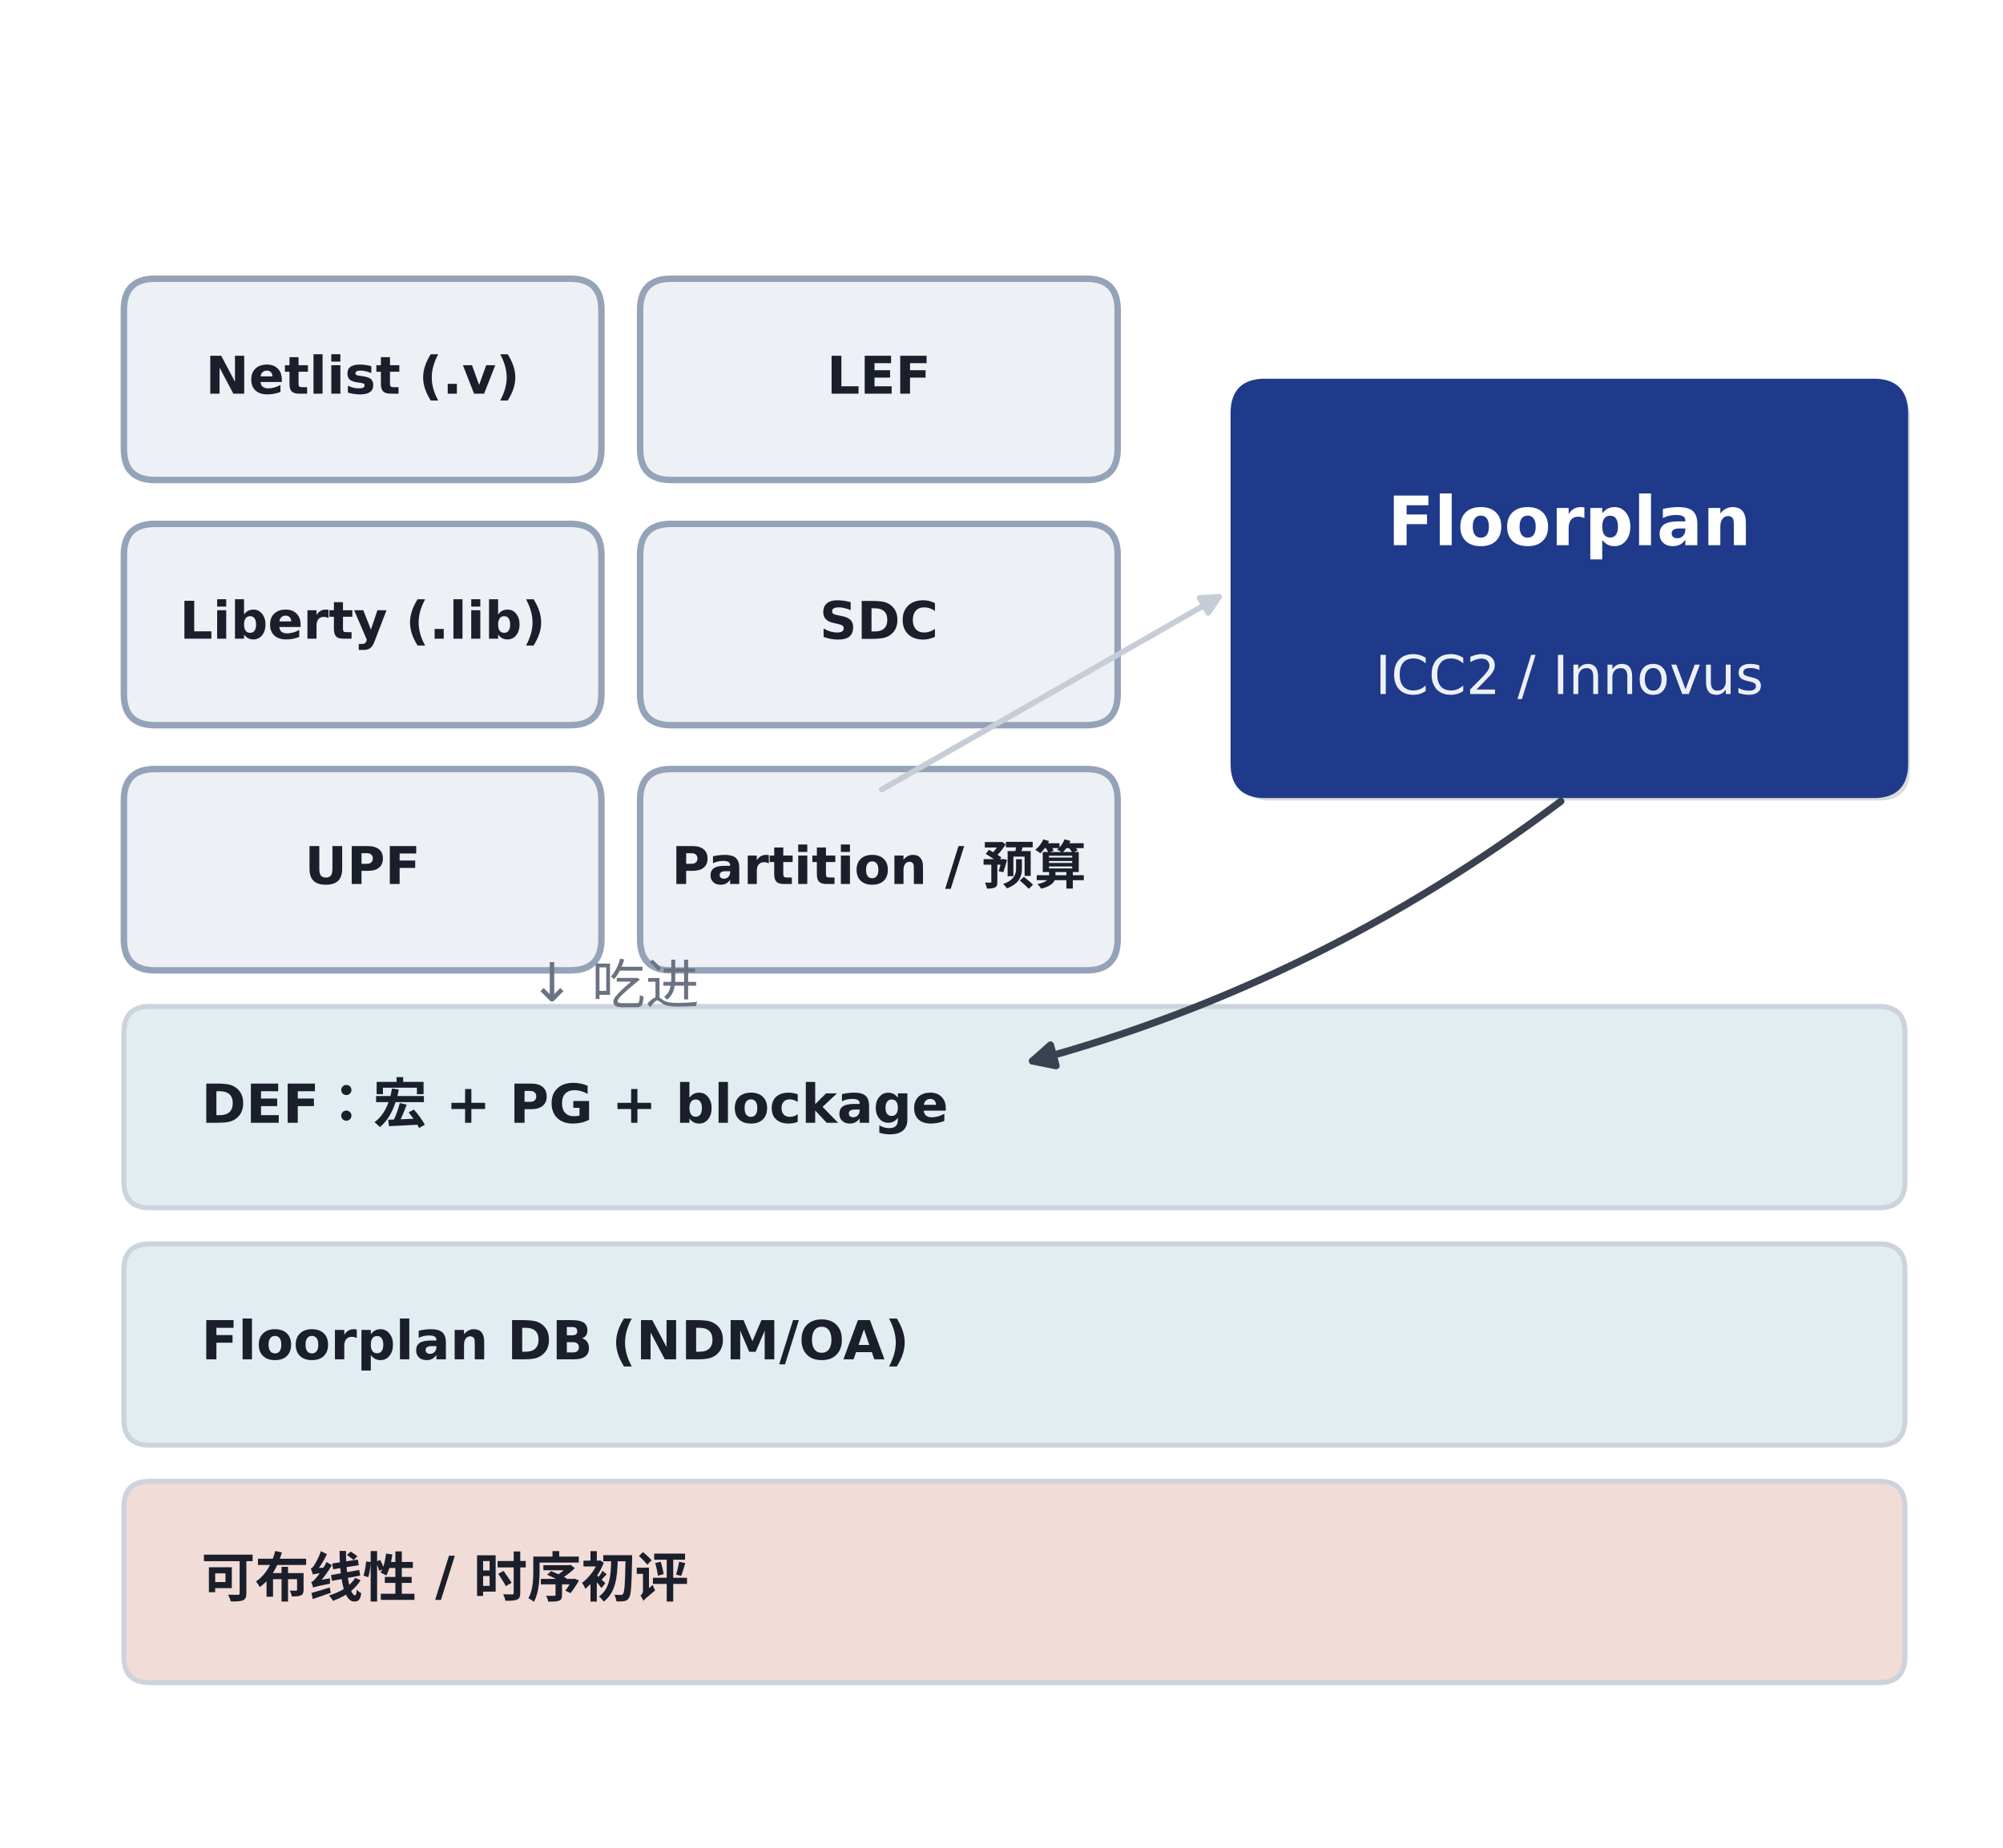
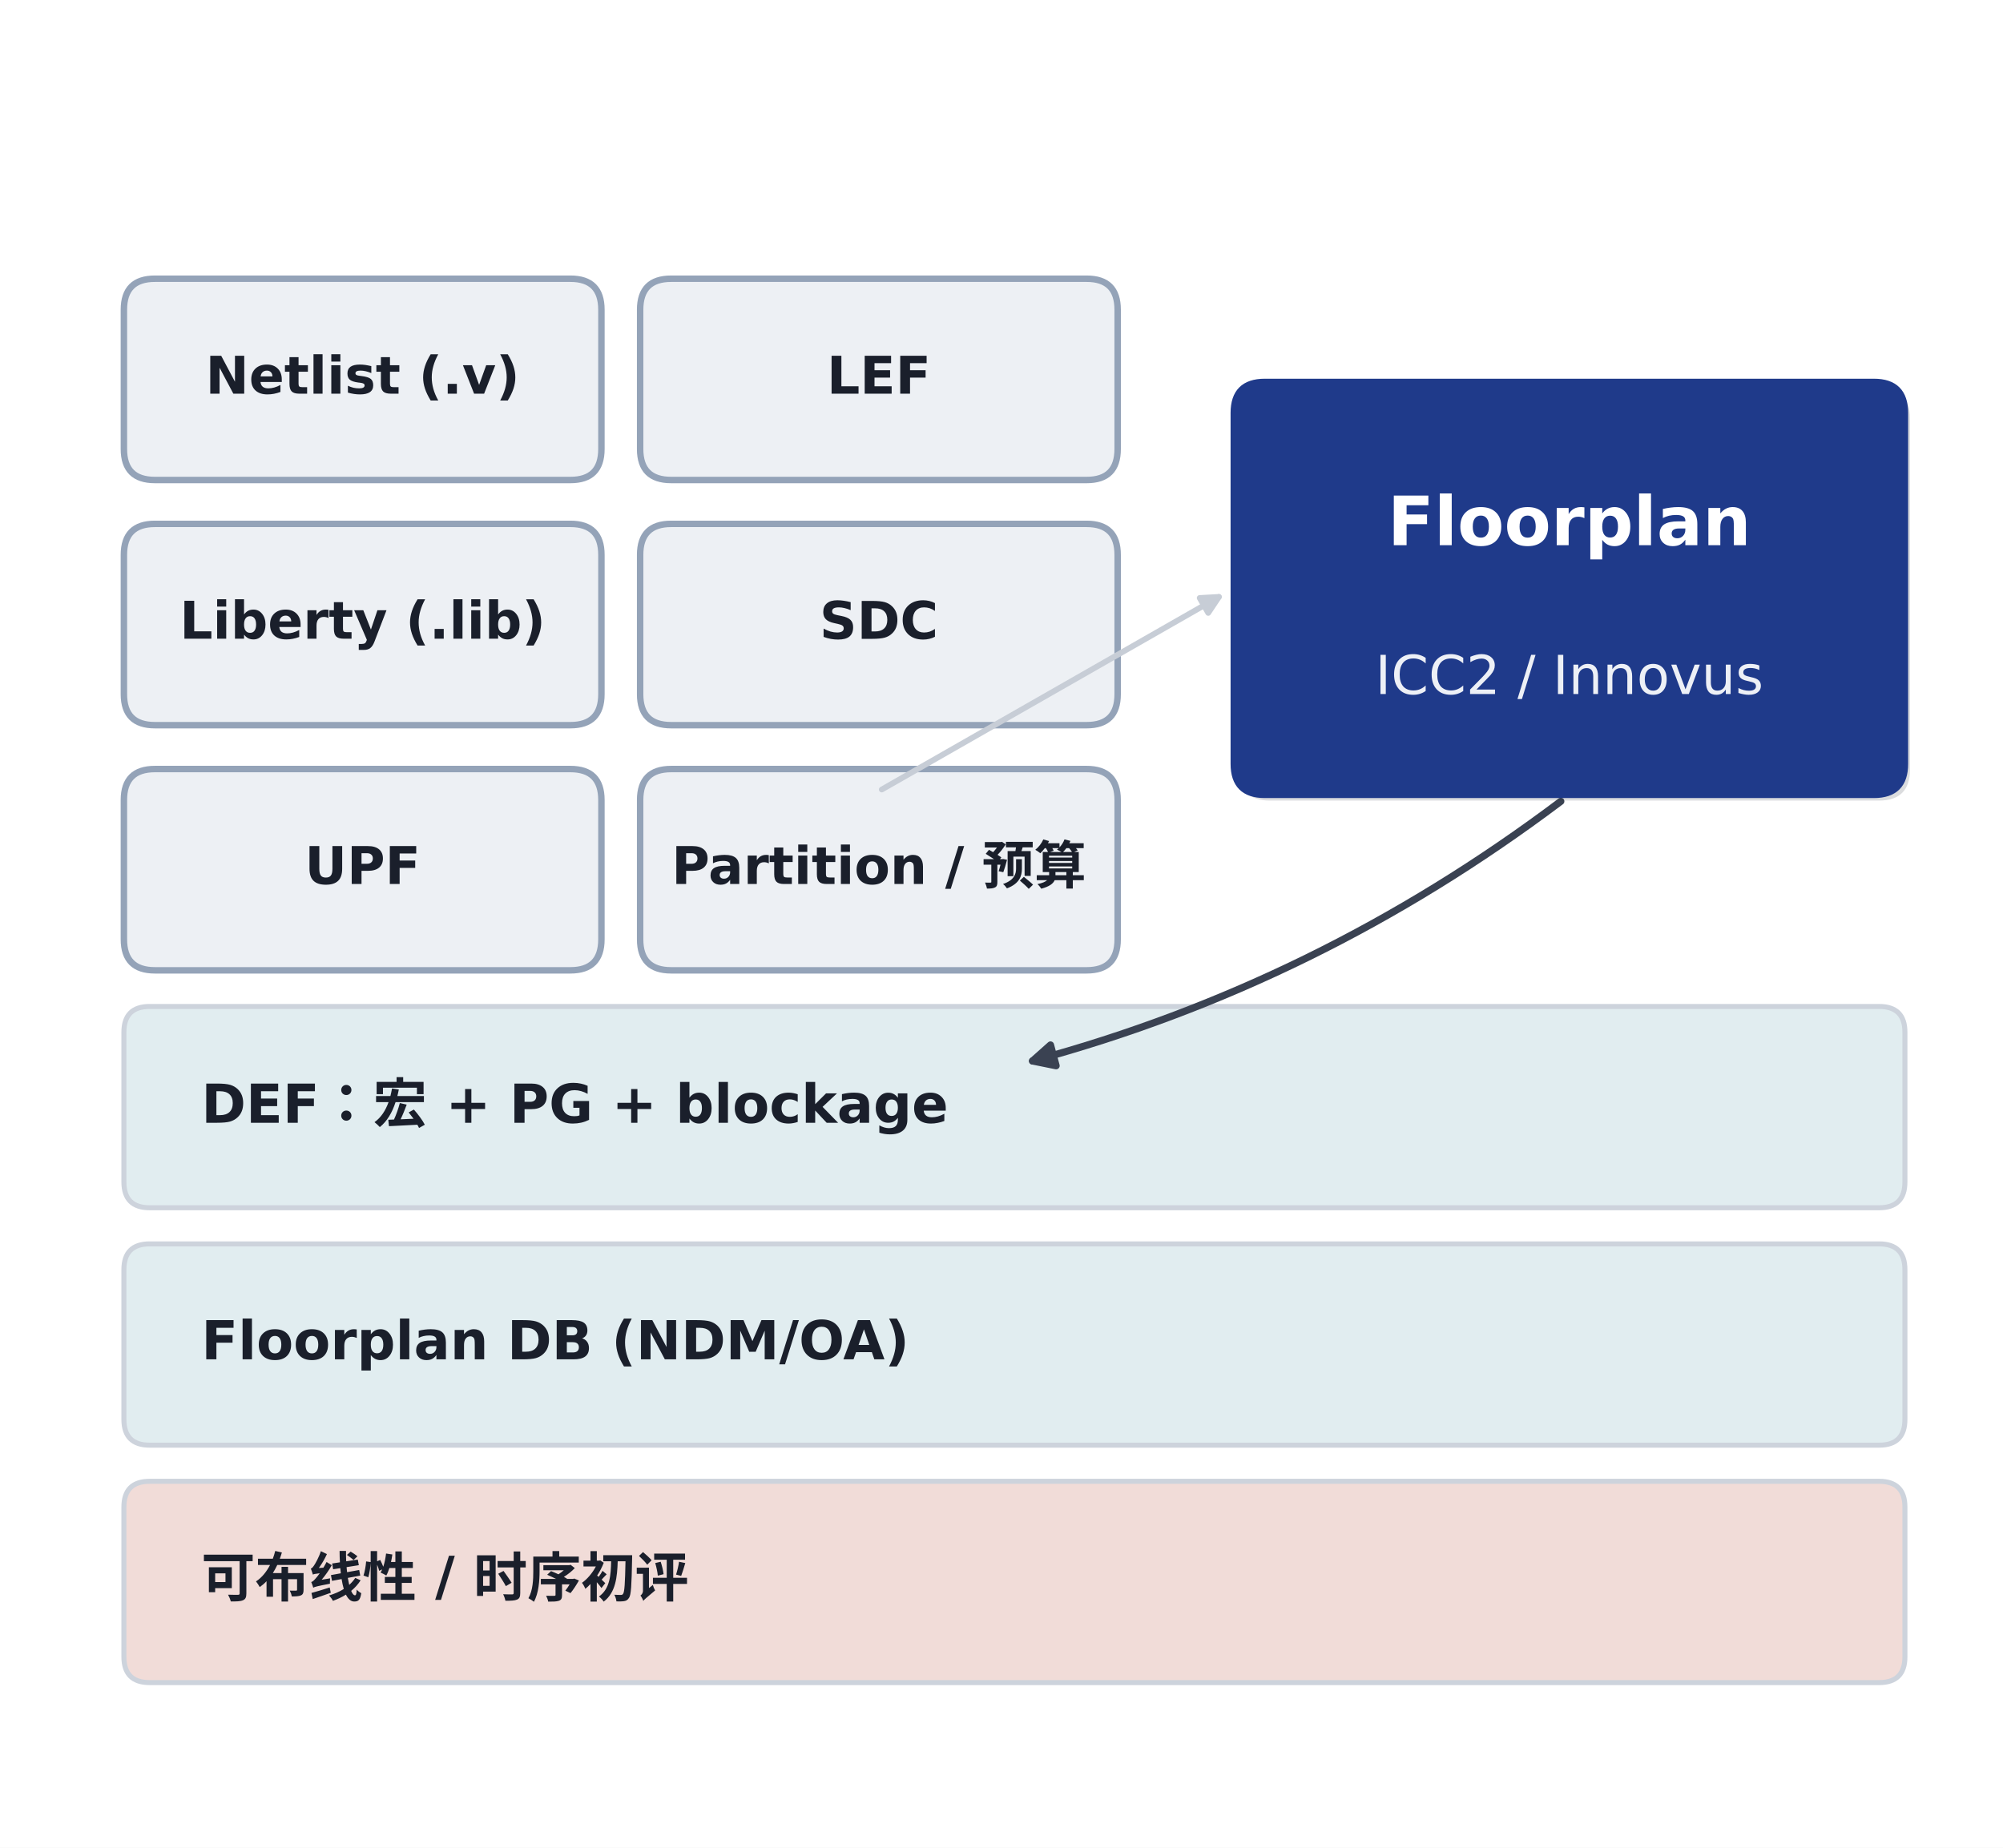
<svg xmlns="http://www.w3.org/2000/svg" width="558.72pt" height="515.52pt" viewBox="0 0 558.72 515.52" version="1.1">
  <defs>
    <style type="text/css">*{stroke-linejoin: round; stroke-linecap: butt}</style>
  </defs>
  <g id="figure_1">
    <g id="patch_1">
      <path d="M 0 515.52  L 558.72 515.52  L 558.72 0  L 0 0  z " style="fill: #ffffff" />
    </g>
    <g id="axes_1">
      <g id="patch_2">
-         <path d="M 5.76 509.76  L 552.96 509.76  L 552.96 5.76  L 5.76 5.76  z " clip-path="url(#p55627e04cb)" style="fill: #ffffff" />
+         <path d="M 5.76 509.76  L 552.96 509.76  L 552.96 5.76  L 5.76 5.76  z " clip-path="url(#p2ea6d448a5)" style="fill: #ffffff" />
      </g>
      <g id="patch_3">
-         <path d="M 41.76 336.96  L 524.16 336.96  Q 531.36 336.96 531.36 329.76  L 531.36 288  Q 531.36 280.8 524.16 280.8  L 41.76 280.8  Q 34.56 280.8 34.56 288  L 34.56 329.76  Q 34.56 336.96 41.76 336.96  z " clip-path="url(#p55627e04cb)" style="fill: #e1edf0; stroke: #cdd3dc; stroke-width: 1.4; stroke-linejoin: miter" />
+         <path d="M 41.76 336.96  L 524.16 336.96  Q 531.36 336.96 531.36 329.76  L 531.36 288  Q 531.36 280.8 524.16 280.8  L 41.76 280.8  Q 34.56 280.8 34.56 288  L 34.56 329.76  Q 34.56 336.96 41.76 336.96  z " clip-path="url(#p2ea6d448a5)" style="fill: #e1edf0; stroke: #cdd3dc; stroke-width: 1.4; stroke-linejoin: miter" />
      </g>
      <g id="patch_4">
-         <path d="M 41.76 403.2  L 524.16 403.2  Q 531.36 403.2 531.36 396  L 531.36 354.24  Q 531.36 347.04 524.16 347.04  L 41.76 347.04  Q 34.56 347.04 34.56 354.24  L 34.56 396  Q 34.56 403.2 41.76 403.2  z " clip-path="url(#p55627e04cb)" style="fill: #e1edf0; stroke: #cdd3dc; stroke-width: 1.4; stroke-linejoin: miter" />
+         <path d="M 41.76 403.2  L 524.16 403.2  Q 531.36 403.2 531.36 396  L 531.36 354.24  Q 531.36 347.04 524.16 347.04  L 41.76 347.04  Q 34.56 347.04 34.56 354.24  L 34.56 396  Q 34.56 403.2 41.76 403.2  z " clip-path="url(#p2ea6d448a5)" style="fill: #e1edf0; stroke: #cdd3dc; stroke-width: 1.4; stroke-linejoin: miter" />
      </g>
      <g id="patch_5">
-         <path d="M 41.76 469.44  L 524.16 469.44  Q 531.36 469.44 531.36 462.24  L 531.36 420.48  Q 531.36 413.28 524.16 413.28  L 41.76 413.28  Q 34.56 413.28 34.56 420.48  L 34.56 462.24  Q 34.56 469.44 41.76 469.44  z " clip-path="url(#p55627e04cb)" style="fill: #f1dcd8; stroke: #cdd3dc; stroke-width: 1.4; stroke-linejoin: miter" />
+         <path d="M 41.76 469.44  L 524.16 469.44  Q 531.36 469.44 531.36 462.24  L 531.36 420.48  Q 531.36 413.28 524.16 413.28  L 41.76 413.28  Q 34.56 413.28 34.56 420.48  L 34.56 462.24  Q 34.56 469.44 41.76 469.44  z " clip-path="url(#p2ea6d448a5)" style="fill: #f1dcd8; stroke: #cdd3dc; stroke-width: 1.4; stroke-linejoin: miter" />
      </g>
      <g id="patch_6">
-         <path d="M 43.2 133.92  L 159.12 133.92  Q 167.76 133.92 167.76 125.28  L 167.76 86.4  Q 167.76 77.76 159.12 77.76  L 43.2 77.76  Q 34.56 77.76 34.56 86.4  L 34.56 125.28  Q 34.56 133.92 43.2 133.92  z " clip-path="url(#p55627e04cb)" style="fill: #edf0f4; stroke: #94a3b8; stroke-width: 1.8; stroke-linejoin: miter" />
+         <path d="M 43.2 133.92  L 159.12 133.92  Q 167.76 133.92 167.76 125.28  L 167.76 86.4  Q 167.76 77.76 159.12 77.76  L 43.2 77.76  Q 34.56 77.76 34.56 86.4  L 34.56 125.28  Q 34.56 133.92 43.2 133.92  z " clip-path="url(#p2ea6d448a5)" style="fill: #edf0f4; stroke: #94a3b8; stroke-width: 1.8; stroke-linejoin: miter" />
      </g>
      <g id="patch_7">
-         <path d="M 187.2 133.92  L 303.12 133.92  Q 311.76 133.92 311.76 125.28  L 311.76 86.4  Q 311.76 77.76 303.12 77.76  L 187.2 77.76  Q 178.56 77.76 178.56 86.4  L 178.56 125.28  Q 178.56 133.92 187.2 133.92  z " clip-path="url(#p55627e04cb)" style="fill: #edf0f4; stroke: #94a3b8; stroke-width: 1.8; stroke-linejoin: miter" />
+         <path d="M 187.2 133.92  L 303.12 133.92  Q 311.76 133.92 311.76 125.28  L 311.76 86.4  Q 311.76 77.76 303.12 77.76  L 187.2 77.76  Q 178.56 77.76 178.56 86.4  L 178.56 125.28  Q 178.56 133.92 187.2 133.92  z " clip-path="url(#p2ea6d448a5)" style="fill: #edf0f4; stroke: #94a3b8; stroke-width: 1.8; stroke-linejoin: miter" />
      </g>
      <g id="patch_8">
-         <path d="M 43.2 202.32  L 159.12 202.32  Q 167.76 202.32 167.76 193.68  L 167.76 154.8  Q 167.76 146.16 159.12 146.16  L 43.2 146.16  Q 34.56 146.16 34.56 154.8  L 34.56 193.68  Q 34.56 202.32 43.2 202.32  z " clip-path="url(#p55627e04cb)" style="fill: #edf0f4; stroke: #94a3b8; stroke-width: 1.8; stroke-linejoin: miter" />
+         <path d="M 43.2 202.32  L 159.12 202.32  Q 167.76 202.32 167.76 193.68  L 167.76 154.8  Q 167.76 146.16 159.12 146.16  L 43.2 146.16  Q 34.56 146.16 34.56 154.8  L 34.56 193.68  Q 34.56 202.32 43.2 202.32  z " clip-path="url(#p2ea6d448a5)" style="fill: #edf0f4; stroke: #94a3b8; stroke-width: 1.8; stroke-linejoin: miter" />
      </g>
      <g id="patch_9">
-         <path d="M 187.2 202.32  L 303.12 202.32  Q 311.76 202.32 311.76 193.68  L 311.76 154.8  Q 311.76 146.16 303.12 146.16  L 187.2 146.16  Q 178.56 146.16 178.56 154.8  L 178.56 193.68  Q 178.56 202.32 187.2 202.32  z " clip-path="url(#p55627e04cb)" style="fill: #edf0f4; stroke: #94a3b8; stroke-width: 1.8; stroke-linejoin: miter" />
+         <path d="M 187.2 202.32  L 303.12 202.32  Q 311.76 202.32 311.76 193.68  L 311.76 154.8  Q 311.76 146.16 303.12 146.16  L 187.2 146.16  Q 178.56 146.16 178.56 154.8  L 178.56 193.68  Q 178.56 202.32 187.2 202.32  z " clip-path="url(#p2ea6d448a5)" style="fill: #edf0f4; stroke: #94a3b8; stroke-width: 1.8; stroke-linejoin: miter" />
      </g>
      <g id="patch_10">
-         <path d="M 43.2 270.72  L 159.12 270.72  Q 167.76 270.72 167.76 262.08  L 167.76 223.2  Q 167.76 214.56 159.12 214.56  L 43.2 214.56  Q 34.56 214.56 34.56 223.2  L 34.56 262.08  Q 34.56 270.72 43.2 270.72  z " clip-path="url(#p55627e04cb)" style="fill: #edf0f4; stroke: #94a3b8; stroke-width: 1.8; stroke-linejoin: miter" />
+         <path d="M 43.2 270.72  L 159.12 270.72  Q 167.76 270.72 167.76 262.08  L 167.76 223.2  Q 167.76 214.56 159.12 214.56  L 43.2 214.56  Q 34.56 214.56 34.56 223.2  L 34.56 262.08  Q 34.56 270.72 43.2 270.72  z " clip-path="url(#p2ea6d448a5)" style="fill: #edf0f4; stroke: #94a3b8; stroke-width: 1.8; stroke-linejoin: miter" />
      </g>
      <g id="patch_11">
-         <path d="M 187.2 270.72  L 303.12 270.72  Q 311.76 270.72 311.76 262.08  L 311.76 223.2  Q 311.76 214.56 303.12 214.56  L 187.2 214.56  Q 178.56 214.56 178.56 223.2  L 178.56 262.08  Q 178.56 270.72 187.2 270.72  z " clip-path="url(#p55627e04cb)" style="fill: #edf0f4; stroke: #94a3b8; stroke-width: 1.8; stroke-linejoin: miter" />
+         <path d="M 187.2 270.72  L 303.12 270.72  Q 311.76 270.72 311.76 262.08  L 311.76 223.2  Q 311.76 214.56 303.12 214.56  L 187.2 214.56  Q 178.56 214.56 178.56 223.2  L 178.56 262.08  Q 178.56 270.72 187.2 270.72  z " clip-path="url(#p2ea6d448a5)" style="fill: #edf0f4; stroke: #94a3b8; stroke-width: 1.8; stroke-linejoin: miter" />
      </g>
      <g id="text_1">
-         <text style="font-size: 15px; font-family: 'Microsoft YaHei', 'Microsoft YaHei UI', 'SimHei', 'Segoe UI', 'DejaVu Sans', sans-serif; text-anchor: middle; fill: #6b7280" x="171.36" y="279.36" transform="rotate(-0 171.36 279.36)">↓ 吃进</text>
+         <text style="font-weight: 700; font-size: 15px; font-family: 'Microsoft YaHei', 'Microsoft YaHei UI', 'SimHei', 'Segoe UI', 'DejaVu Sans', sans-serif; text-anchor: start; fill: #1a1f2b" x="56.16" y="313.252" transform="rotate(-0 56.16 313.2523)">DEF：宏 + PG + blockage</text>
      </g>
      <g id="text_2">
-         <text style="font-weight: 700; font-size: 15px; font-family: 'Microsoft YaHei', 'Microsoft YaHei UI', 'SimHei', 'Segoe UI', 'DejaVu Sans', sans-serif; text-anchor: start; fill: #1a1f2b" x="56.16" y="313.252" transform="rotate(-0 56.16 313.2523)">DEF：宏 + PG + blockage</text>
+         <text style="font-weight: 700; font-size: 15px; font-family: 'Microsoft YaHei', 'Microsoft YaHei UI', 'SimHei', 'Segoe UI', 'DejaVu Sans', sans-serif; text-anchor: start; fill: #1a1f2b" x="56.16" y="379.251" transform="rotate(-0 56.16 379.2509)">Floorplan DB (NDM/OA)</text>
      </g>
      <g id="text_3">
-         <text style="font-weight: 700; font-size: 15px; font-family: 'Microsoft YaHei', 'Microsoft YaHei UI', 'SimHei', 'Segoe UI', 'DejaVu Sans', sans-serif; text-anchor: start; fill: #1a1f2b" x="56.16" y="379.251" transform="rotate(-0 56.16 379.2509)">Floorplan DB (NDM/OA)</text>
-       </g>
-       <g id="text_4">
        <text style="font-weight: 700; font-size: 15px; font-family: 'Microsoft YaHei', 'Microsoft YaHei UI', 'SimHei', 'Segoe UI', 'DejaVu Sans', sans-serif; text-anchor: start; fill: #1a1f2b" x="56.16" y="445.491" transform="rotate(-0 56.16 445.4909)">可布线性 / 时序初评</text>
      </g>
      <g id="patch_12">
-         <path d="M 245.966 220.271  Q 293.761 192.96 340.003 166.536  " clip-path="url(#p55627e04cb)" style="fill: none; stroke: #c7cdd6; stroke-width: 1.6; stroke-linecap: round" />
-         <path d="M 334.644 166.833  L 340.003 166.536  L 337.026 171.001  z " clip-path="url(#p55627e04cb)" style="fill: #c7cdd6; stroke: #c7cdd6; stroke-width: 1.6; stroke-linecap: round" />
+         <path d="M 245.966 220.271  Q 293.761 192.96 340.003 166.536  " clip-path="url(#p2ea6d448a5)" style="fill: none; stroke: #c7cdd6; stroke-width: 1.6; stroke-linecap: round" />
+         <path d="M 334.644 166.833  L 340.003 166.536  L 337.026 171.001  z " clip-path="url(#p2ea6d448a5)" style="fill: #c7cdd6; stroke: #c7cdd6; stroke-width: 1.6; stroke-linecap: round" />
      </g>
      <g id="patch_13">
-         <path d="M 435.371 223.57  Q 367.667 274.52 288.017 296.006  " clip-path="url(#p55627e04cb)" style="fill: none; stroke: #3a4252; stroke-width: 2; stroke-linecap: round" />
-         <path d="M 294.591 297.34  L 288.017 296.006  L 293.029 291.547  z " clip-path="url(#p55627e04cb)" style="fill: #3a4252; stroke: #3a4252; stroke-width: 2; stroke-linecap: round" />
+         <path d="M 435.371 223.57  Q 367.667 274.52 288.017 296.006  " clip-path="url(#p2ea6d448a5)" style="fill: none; stroke: #3a4252; stroke-width: 2; stroke-linecap: round" />
+         <path d="M 294.591 297.34  L 288.017 296.006  L 293.029 291.547  z " clip-path="url(#p2ea6d448a5)" style="fill: #3a4252; stroke: #3a4252; stroke-width: 2; stroke-linecap: round" />
      </g>
      <g id="patch_14">
-         <path d="M 354.2 223.36  L 524.12 223.36  Q 532.76 223.36 532.76 214.72  L 532.76 116.8  Q 532.76 108.16 524.12 108.16  L 354.2 108.16  Q 345.56 108.16 345.56 116.8  L 345.56 214.72  Q 345.56 223.36 354.2 223.36  z " clip-path="url(#p55627e04cb)" style="fill: #1a1f2b; opacity: 0.16" />
-         <path d="M 352.8 221.76  L 522.72 221.76  Q 531.36 221.76 531.36 213.12  L 531.36 115.2  Q 531.36 106.56 522.72 106.56  L 352.8 106.56  Q 344.16 106.56 344.16 115.2  L 344.16 213.12  Q 344.16 221.76 352.8 221.76  z " clip-path="url(#p55627e04cb)" style="fill: #1f3a8a; stroke: #1f3a8a; stroke-width: 1.8; stroke-linejoin: miter" />
+         <path d="M 354.2 223.36  L 524.12 223.36  Q 532.76 223.36 532.76 214.72  L 532.76 116.8  Q 532.76 108.16 524.12 108.16  L 354.2 108.16  Q 345.56 108.16 345.56 116.8  L 345.56 214.72  Q 345.56 223.36 354.2 223.36  z " clip-path="url(#p2ea6d448a5)" style="fill: #1a1f2b; opacity: 0.16" />
+         <path d="M 352.8 221.76  L 522.72 221.76  Q 531.36 221.76 531.36 213.12  L 531.36 115.2  Q 531.36 106.56 522.72 106.56  L 352.8 106.56  Q 344.16 106.56 344.16 115.2  L 344.16 213.12  Q 344.16 221.76 352.8 221.76  z " clip-path="url(#p2ea6d448a5)" style="fill: #1f3a8a; stroke: #1f3a8a; stroke-width: 1.8; stroke-linejoin: miter" />
+       </g>
+       <g id="text_4">
+         <text style="font-weight: 700; font-size: 14.5px; font-family: 'Microsoft YaHei', 'Microsoft YaHei UI', 'SimHei', 'Segoe UI', 'DejaVu Sans', sans-serif; text-anchor: middle; fill: #1a1f2b" x="101.16" y="109.833" transform="rotate(-0 101.16 109.8332)">Netlist (.v)</text>
      </g>
      <g id="text_5">
-         <text style="font-weight: 700; font-size: 14.5px; font-family: 'Microsoft YaHei', 'Microsoft YaHei UI', 'SimHei', 'Segoe UI', 'DejaVu Sans', sans-serif; text-anchor: middle; fill: #1a1f2b" x="101.16" y="109.833" transform="rotate(-0 101.16 109.8332)">Netlist (.v)</text>
+         <text style="font-weight: 700; font-size: 14.5px; font-family: 'Microsoft YaHei', 'Microsoft YaHei UI', 'SimHei', 'Segoe UI', 'DejaVu Sans', sans-serif; text-anchor: middle; fill: #1a1f2b" x="245.16" y="109.833" transform="rotate(-0 245.16 109.8332)">LEF</text>
      </g>
      <g id="text_6">
-         <text style="font-weight: 700; font-size: 14.5px; font-family: 'Microsoft YaHei', 'Microsoft YaHei UI', 'SimHei', 'Segoe UI', 'DejaVu Sans', sans-serif; text-anchor: middle; fill: #1a1f2b" x="245.16" y="109.833" transform="rotate(-0 245.16 109.8332)">LEF</text>
+         <text style="font-weight: 700; font-size: 14.5px; font-family: 'Microsoft YaHei', 'Microsoft YaHei UI', 'SimHei', 'Segoe UI', 'DejaVu Sans', sans-serif; text-anchor: middle; fill: #1a1f2b" x="101.16" y="178.198" transform="rotate(-0 101.16 178.198)">Liberty (.lib)</text>
      </g>
      <g id="text_7">
-         <text style="font-weight: 700; font-size: 14.5px; font-family: 'Microsoft YaHei', 'Microsoft YaHei UI', 'SimHei', 'Segoe UI', 'DejaVu Sans', sans-serif; text-anchor: middle; fill: #1a1f2b" x="101.16" y="178.198" transform="rotate(-0 101.16 178.198)">Liberty (.lib)</text>
+         <text style="font-weight: 700; font-size: 14.5px; font-family: 'Microsoft YaHei', 'Microsoft YaHei UI', 'SimHei', 'Segoe UI', 'DejaVu Sans', sans-serif; text-anchor: middle; fill: #1a1f2b" x="245.16" y="178.233" transform="rotate(-0 245.16 178.2332)">SDC</text>
      </g>
      <g id="text_8">
-         <text style="font-weight: 700; font-size: 14.5px; font-family: 'Microsoft YaHei', 'Microsoft YaHei UI', 'SimHei', 'Segoe UI', 'DejaVu Sans', sans-serif; text-anchor: middle; fill: #1a1f2b" x="245.16" y="178.233" transform="rotate(-0 245.16 178.2332)">SDC</text>
+         <text style="font-weight: 700; font-size: 14.5px; font-family: 'Microsoft YaHei', 'Microsoft YaHei UI', 'SimHei', 'Segoe UI', 'DejaVu Sans', sans-serif; text-anchor: middle; fill: #1a1f2b" x="101.16" y="246.633" transform="rotate(-0 101.16 246.6332)">UPF</text>
      </g>
      <g id="text_9">
-         <text style="font-weight: 700; font-size: 14.5px; font-family: 'Microsoft YaHei', 'Microsoft YaHei UI', 'SimHei', 'Segoe UI', 'DejaVu Sans', sans-serif; text-anchor: middle; fill: #1a1f2b" x="101.16" y="246.633" transform="rotate(-0 101.16 246.6332)">UPF</text>
+         <text style="font-weight: 700; font-size: 14.5px; font-family: 'Microsoft YaHei', 'Microsoft YaHei UI', 'SimHei', 'Segoe UI', 'DejaVu Sans', sans-serif; text-anchor: middle; fill: #1a1f2b" x="245.16" y="246.633" transform="rotate(-0 245.16 246.6332)">Partition / 预算</text>
      </g>
      <g id="text_10">
-         <text style="font-weight: 700; font-size: 14.5px; font-family: 'Microsoft YaHei', 'Microsoft YaHei UI', 'SimHei', 'Segoe UI', 'DejaVu Sans', sans-serif; text-anchor: middle; fill: #1a1f2b" x="245.16" y="246.633" transform="rotate(-0 245.16 246.6332)">Partition / 预算</text>
+         <text style="font-weight: 700; font-size: 19px; font-family: 'Microsoft YaHei', 'Microsoft YaHei UI', 'SimHei', 'Segoe UI', 'DejaVu Sans', sans-serif; text-anchor: middle; fill: #ffffff" x="437.76" y="152.112" transform="rotate(-0 437.76 152.1124)">Floorplan</text>
      </g>
      <g id="text_11">
-         <text style="font-weight: 700; font-size: 19px; font-family: 'Microsoft YaHei', 'Microsoft YaHei UI', 'SimHei', 'Segoe UI', 'DejaVu Sans', sans-serif; text-anchor: middle; fill: #ffffff" x="437.76" y="152.112" transform="rotate(-0 437.76 152.1124)">Floorplan</text>
-       </g>
-       <g id="text_12">
        <text style="font-size: 15px; font-family: 'Microsoft YaHei', 'Microsoft YaHei UI', 'SimHei', 'Segoe UI', 'DejaVu Sans', sans-serif; text-anchor: middle; fill: #ffffff; opacity: 0.92" x="437.76" y="193.635" transform="rotate(-0 437.76 193.6349)">ICC2 / Innovus</text>
      </g>
    </g>
  </g>
  <defs>
-     <clipPath id="p55627e04cb">
+     <clipPath id="p2ea6d448a5">
      <rect x="5.76" y="5.76" width="547.2" height="504" />
    </clipPath>
  </defs>
</svg>
